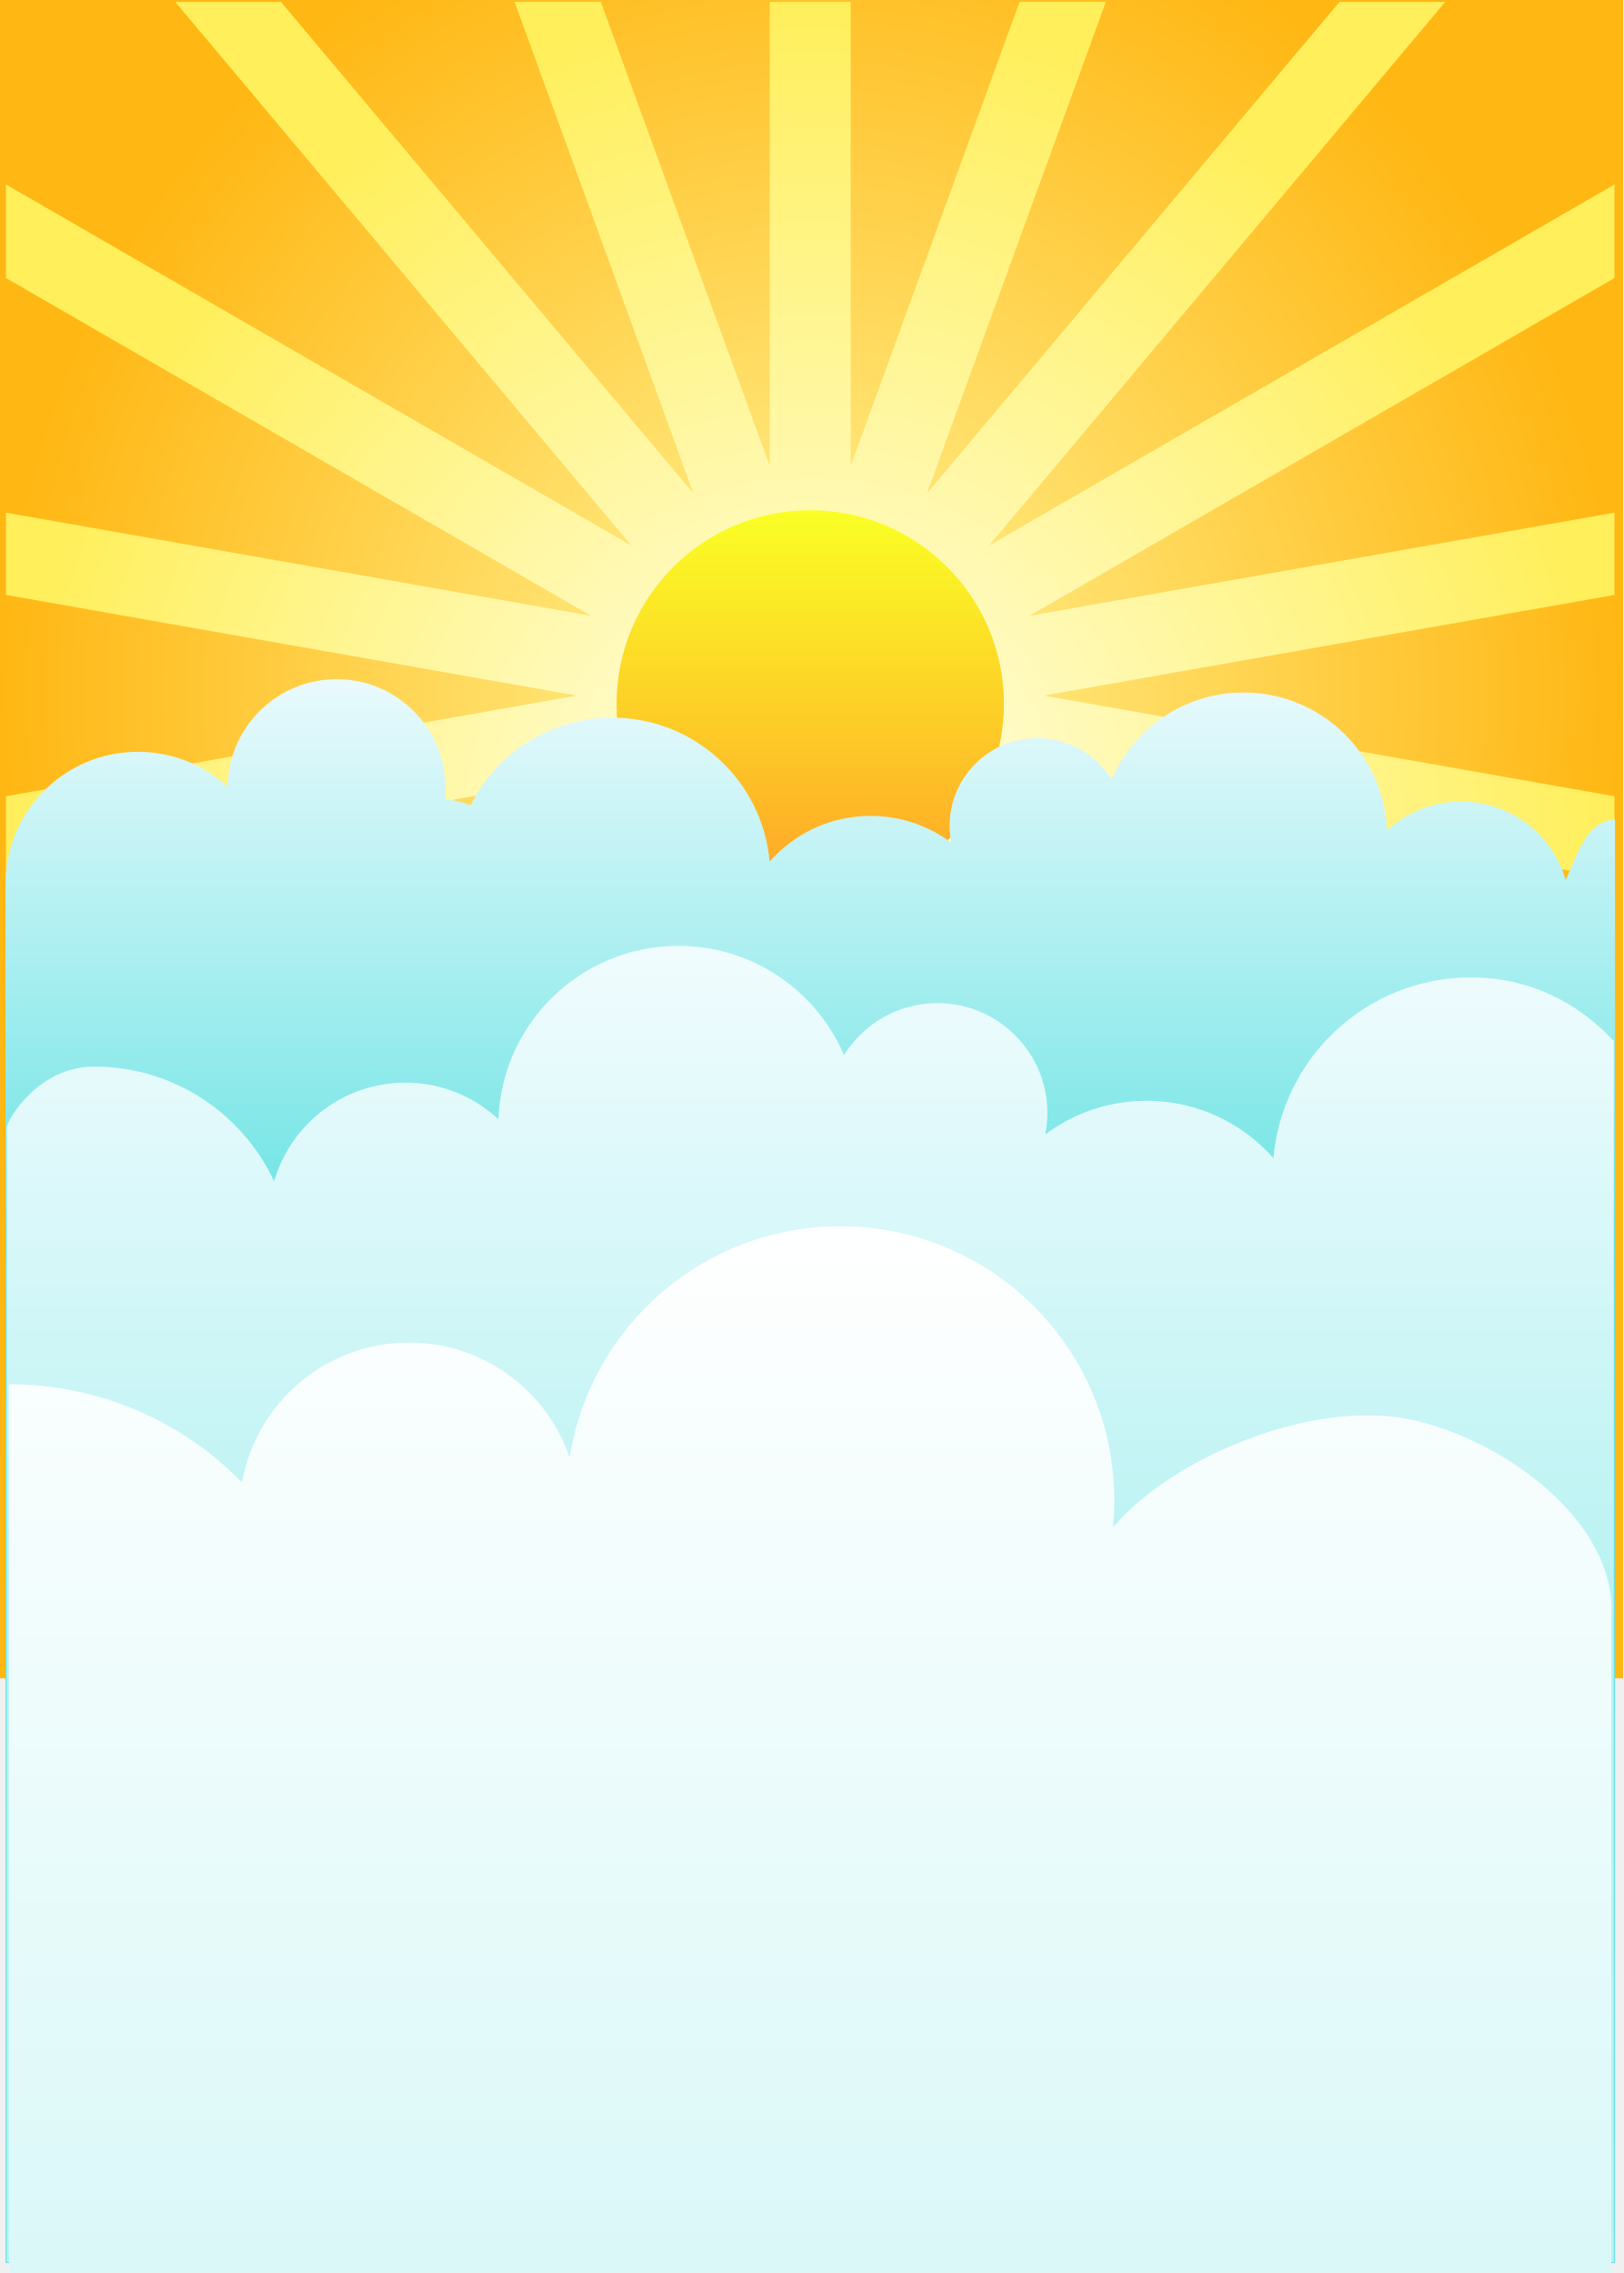
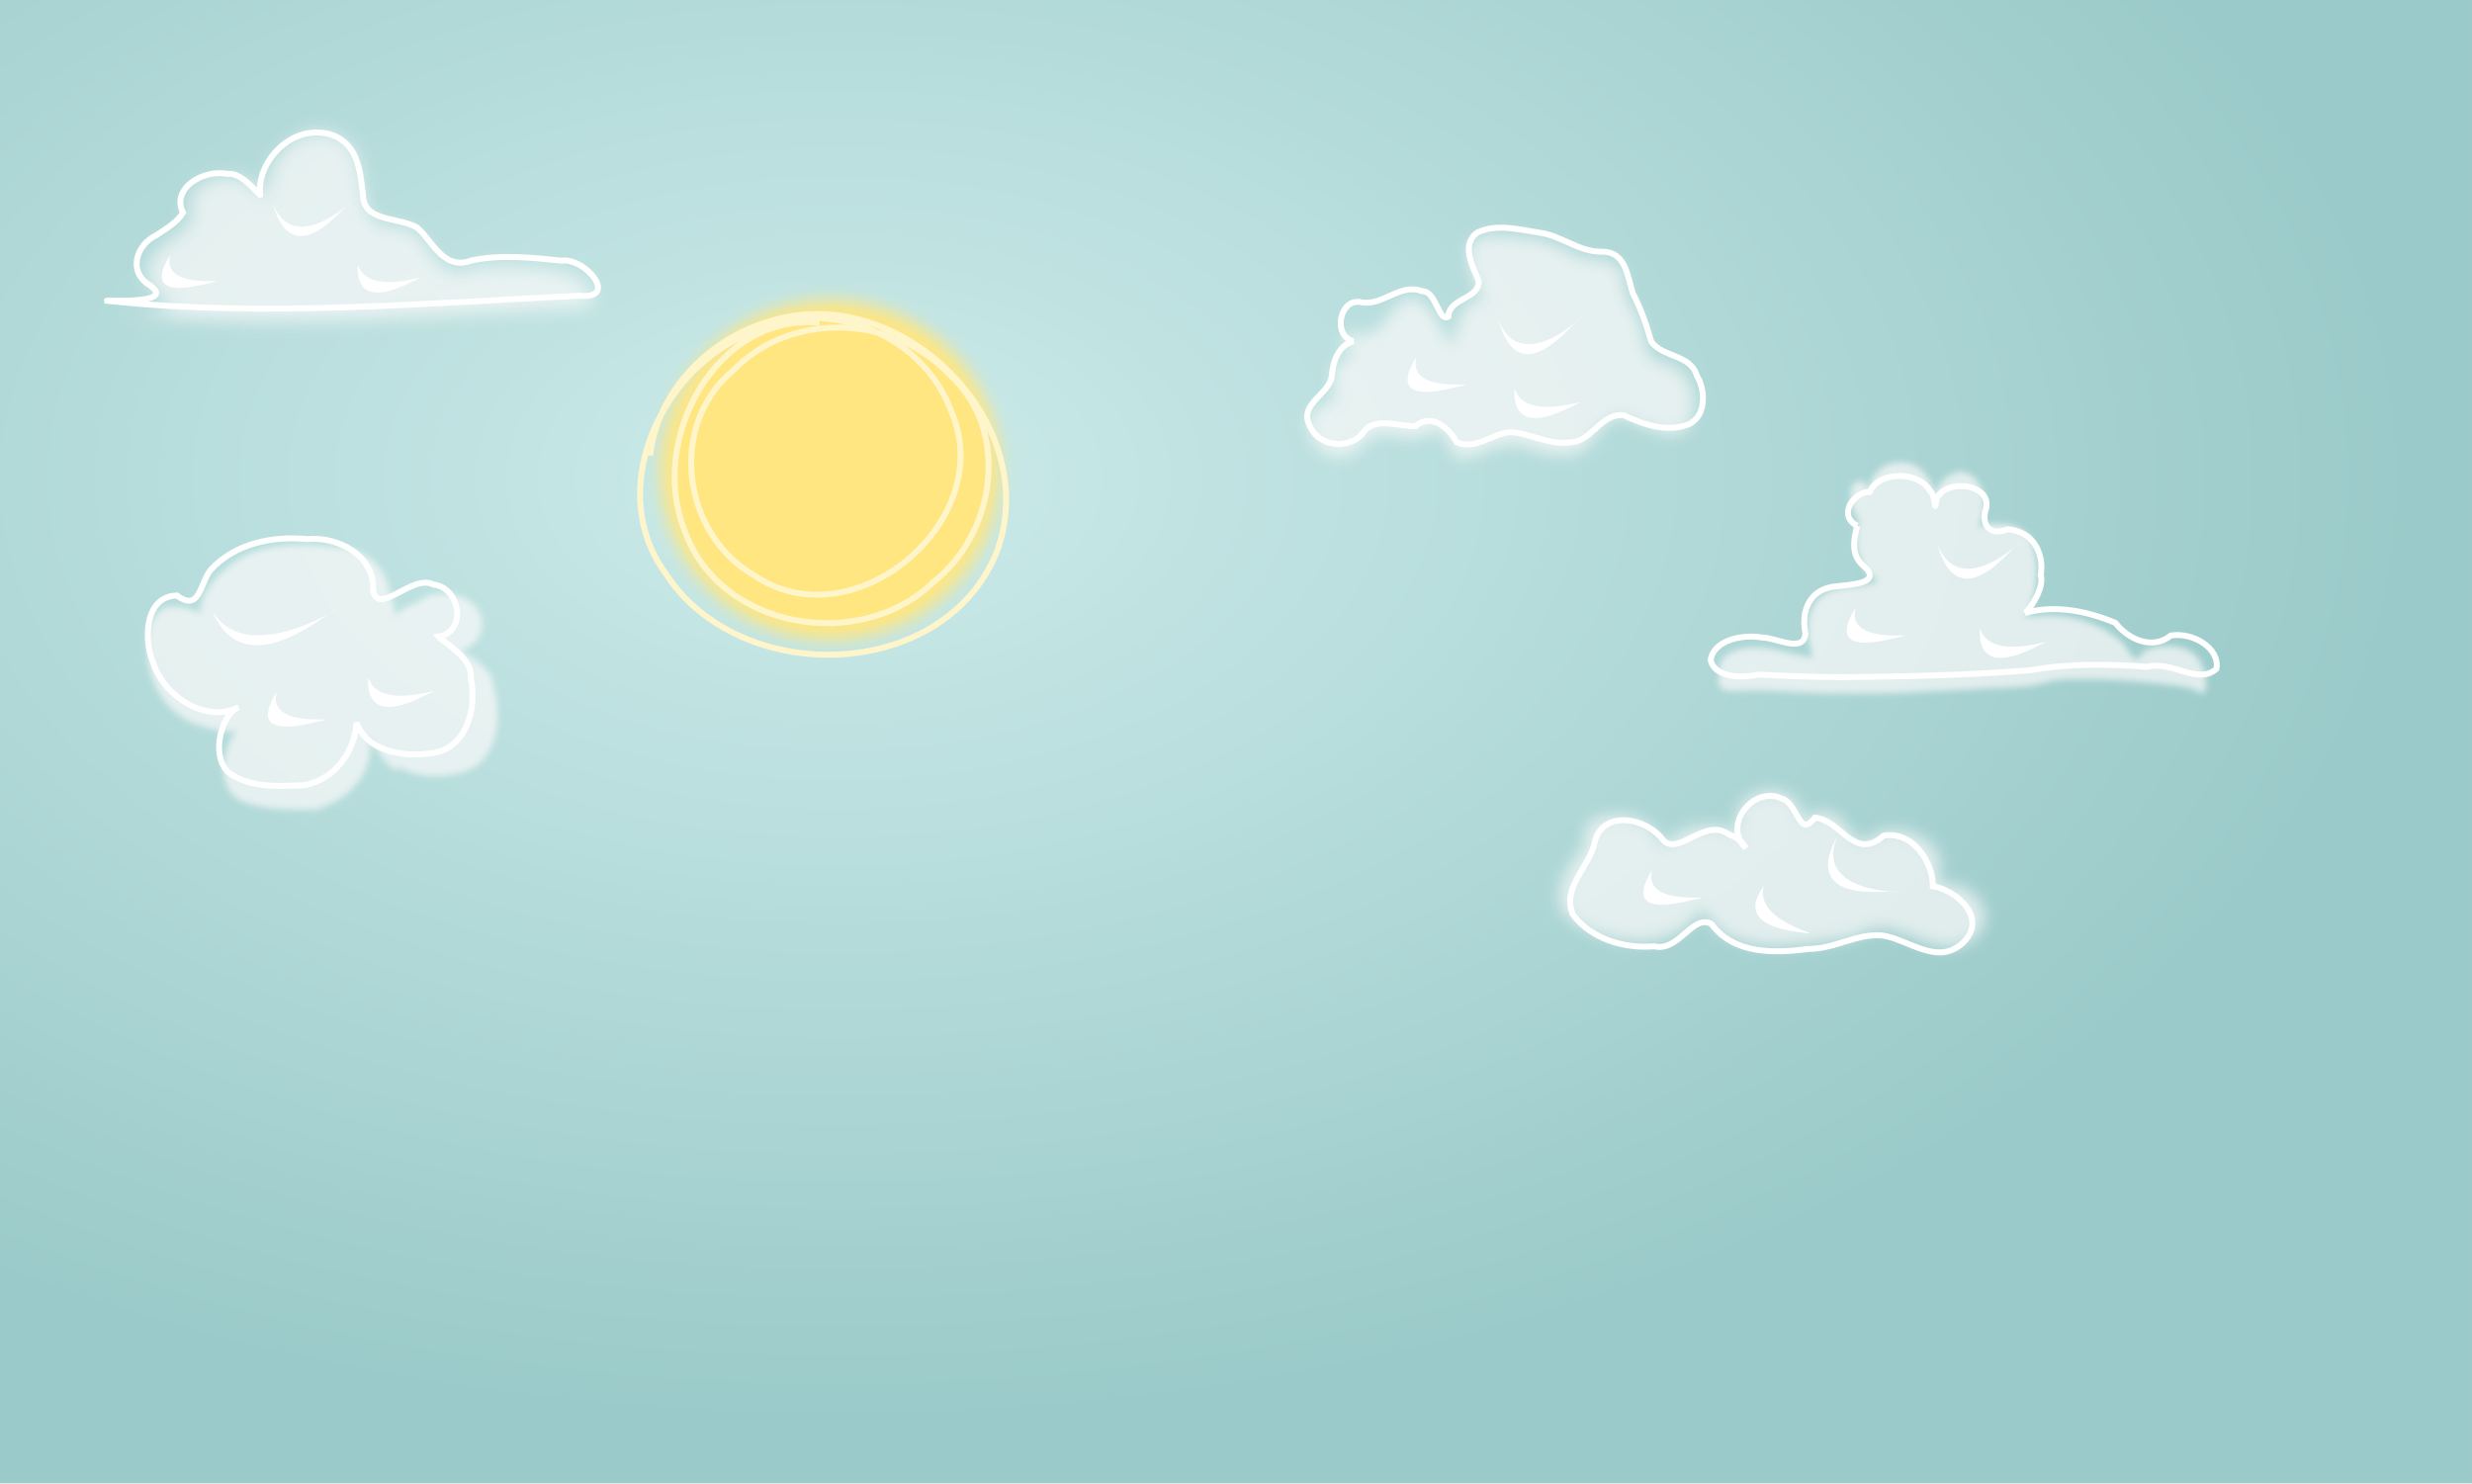
- <svg xmlns="http://www.w3.org/2000/svg" id="svg10553" viewBox="0 0 754.29 1056.4" version="1.1">
-   <defs id="defs10555">
-     <linearGradient id="linearGradient5190" y2="1058.8" gradientUnits="userSpaceOnUse" x2="376.42" gradientTransform="translate(-977.03 174.68)" y1="569.37" x1="376.42">
-       <stop id="stop5126" style="stop-color:#ffffff" offset="0" />
-       <stop id="stop5128" style="stop-color:#daf8f8" offset="1" />
-     </linearGradient>
-     <linearGradient id="linearGradient5193" y2="746.39" gradientUnits="userSpaceOnUse" x2="376.83" gradientTransform="translate(-977.44 174.68)" y1="439.05" x1="376.83">
-       <stop id="stop5142" style="stop-color:#f1fcfe" offset="0" />
-       <stop id="stop5144" style="stop-color:#b8f2f2" offset="1" />
-     </linearGradient>
-     <linearGradient id="linearGradient5196" y2="577.69" gradientUnits="userSpaceOnUse" x2="373.68" gradientTransform="translate(-974.29 174.68)" y1="315.05" x1="373.68">
-       <stop id="stop5158" style="stop-color:#eafafd" offset="0" />
-       <stop id="stop5160" style="stop-color:#6ae3e3" offset="1" />
-     </linearGradient>
-     <linearGradient id="linearGradient5307" y2="409.51" gradientUnits="userSpaceOnUse" x2="374.29" y1="238.08" x1="374.29">
-       <stop id="stop4013" style="stop-color:#faff25" offset="0" />
-       <stop id="stop4015" style="stop-color:#ffa328" offset="1" />
-     </linearGradient>
-     <radialGradient id="radialGradient5333" gradientUnits="userSpaceOnUse" cy="389.8" cx="373.67" gradientTransform="matrix(1 0 0 1.038 -974.29 159.85)" r="373.77">
-       <stop id="stop5329" style="stop-color:#ffffea" offset="0" />
-       <stop id="stop5331" style="stop-color:#ffef5b" offset="1" />
+ <svg xmlns="http://www.w3.org/2000/svg" id="svg5108" viewBox="0 0 2500 1500.2" version="1.1">
+   <defs id="defs5110">
+     <radialGradient id="radialGradient4863" gradientUnits="userSpaceOnUse" cy="1737" cx="-807.38" gradientTransform="matrix(1.2796 0 0 .76782 2904.4 -991.43)" r="1250">
+       <stop id="stop4857" style="stop-color:#ccebea" offset="0" />
+       <stop id="stop4859" style="stop-color:#9acac9" offset="1" />
    </radialGradient>
-     <radialGradient id="radialGradient10551" gradientUnits="userSpaceOnUse" cx="374.29" cy="324.62" r="377.14" gradientTransform="matrix(1 0 0 1.0341 -974.29 161.35)">
-       <stop id="stop5313" style="stop-color:#fff598" offset="0" />
-       <stop id="stop5315" style="stop-color:#ffb713" offset="1" />
-     </radialGradient>
+     <filter id="filter4102" color-interpolation-filters="sRGB">
+       <feGaussianBlur id="feGaussianBlur4104" stdDeviation="6.187" />
+     </filter>
+     <filter id="filter4094-8" width="1.084" y="-.106" x="-.042" height="1.211" color-interpolation-filters="sRGB">
+       <feGaussianBlur id="feGaussianBlur4096-2" stdDeviation="8.465" />
+     </filter>
+     <filter id="filter4090-1" width="1.082" y="-.112" x="-.041" height="1.223" color-interpolation-filters="sRGB">
+       <feGaussianBlur id="feGaussianBlur4092-7" stdDeviation="7.374" />
+     </filter>
+     <filter id="filter4086-2-9" color-interpolation-filters="sRGB">
+       <feGaussianBlur id="feGaussianBlur4088-3-6" stdDeviation="7.71" />
+     </filter>
+     <filter id="filter4086-6" color-interpolation-filters="sRGB">
+       <feGaussianBlur id="feGaussianBlur4088-6" stdDeviation="7.71" />
+     </filter>
  </defs>
-   <g id="layer1" transform="translate(977.14 -175.62)">
-     <rect id="rect5309" style="fill:url(#radialGradient10551)" height="780" width="754.29" y="175.62" x="-977.14" />
-     <path id="rect5289" style="fill:url(#radialGradient5333)" d="m-895.72 176.49 212 252.69-290.66-167.84v43.5l271.91 156.97-271.91-47.938v38.25l265.28 46.781-265.28 46.781v38.281l271.84-47.938-271.84 156.97v43.469l290.69-167.84-222.88 265.59 28.844 24.219 222.88-265.59-118.59 325.84 35.406 12.875 118.59-325.88v346.78h37.656v-346.78l118.59 325.88 35.406-12.875-118.56-325.78 222.84 265.53 28.844-24.219-222.88-265.59 290.69 167.84v-43.469l-271.81-156.97 271.81 47.938v-38.281l-265.31-46.781 265.31-46.781v-38.25l-271.88 47.938 271.88-156.97v-43.5l-290.66 167.81 212-252.66h-49.156l-191.72 228.47 83.156-228.47h-40.094l-78.469 215.62v-215.62h-37.656v215.62l-78.469-215.62h-40.094l83.125 228.47-191.69-228.47h-49.156z" />
-     <path id="path5293" style="fill:url(#linearGradient5307)" d="m460 323.79c0 47.339-38.376 85.714-85.714 85.714-47.339 0-85.714-38.376-85.714-85.714 0-47.339 38.376-85.714 85.714-85.714 47.339 0 85.714 38.376 85.714 85.714z" transform="matrix(1.05 0 0 1.05 -993.61 162.78)" />
-     <path id="path4655" style="fill:url(#linearGradient5196)" d="m-226.62 1227.4v-670.83c-13.145 0-17.721 16.903-22.923 28.069-6.114-21.09-25.562-36.527-48.623-36.527-13.301 0-25.385 5.141-34.421 13.529-1.327-35.662-30.662-64.172-66.648-64.172-27.512 0-51.114 16.655-61.306 40.436-7.186-11.544-19.973-19.241-34.573-19.241-22.486 0-40.719 18.232-40.719 40.719 0 2.696 0.26 5.334 0.76 7.883-10.439-7.815-23.417-12.444-37.461-12.444-18.714 0-35.49 8.214-46.951 21.239-3.314-37.504-34.798-66.909-73.163-66.909-28.824 0-53.77 16.6-65.801 40.762-3.731-1.507-7.726-2.499-11.901-2.867 0.17-1.688 0.261-3.414 0.261-5.147 0-27.962-22.659-50.621-50.621-50.621-27.766 0-50.306 22.344-50.621 50.035-10.967-10.112-25.624-16.287-41.717-16.287-33.994 0-61.545 27.551-61.545 61.545v640.83h747.97z" />
-     <path id="path4849" style="fill:url(#linearGradient5193)" d="m-227.2 659.47v567.44h-746.83v-527.4c0.472-3.571 14.583-28.186 40.636-28.186 37.031 0 68.962 21.829 83.632 53.32 7.674-26.473 32.087-45.851 61.034-45.851 16.696 0 31.865 6.454 43.206 16.983 1.665-44.764 38.488-80.552 83.66-80.552 34.534 0 64.16 20.906 76.954 50.757 9.021-14.491 25.071-24.152 43.397-24.152 28.226 0 51.112 22.886 51.112 51.112 0 3.384-0.327 6.695-0.954 9.895 13.104-9.81 29.395-15.62 47.023-15.62 23.49 0 44.548 10.31 58.935 26.66 4.16-47.077 43.68-83.987 91.837-83.987 26.747 0 49.51 11.388 66.353 29.579z" />
-     <path id="path4847" style="fill:url(#linearGradient5190)" d="m-972.99 818.94v413.02h744.64v-304.87c2.857-44.071-49.872-82.085-92.114-91.487-48.201-10.728-114.57 19.464-139.46 49.959 0.411-4.166 0.619-8.414 0.619-12.689 0-70.321-57.007-127.33-127.33-127.33-63.576 0-116.26 46.619-125.78 107.52-10.553-31.101-40.005-53.451-74.673-53.451-38.832 0-71.074 28.071-77.591 65.035-27.199-28.175-66.057-45.714-108.31-45.714z" />
+   <g id="layer1" transform="translate(772.86 223.44)">
+     <g id="g5553" transform="translate(-1796 -82.053)">
+       <rect id="rect4401-0" style="color:#000000;fill:url(#radialGradient4863)" height="1500.2" width="2500" y="-141.39" x="1023.1" />
+       <g id="g3085" transform="matrix(1.2862 0 0 1.2862 2607.8 -203.41)">
+         <path id="path2877" style="color:#000000;filter:url(#filter4102);fill:#ffe680" d="m-461.83 411.55c0 68.342-55.402 123.74-123.74 123.74-68.342 0-123.74-55.402-123.74-123.74 0-68.342 55.402-123.74 123.74-123.74 68.342 0 123.74 55.402 123.74 123.74z" transform="matrix(1.0758 0 0 1.0758 50.614 -24.929)" />
+         <path id="path2994" style="color:#000000;stroke:#fff5cb;stroke-width:4.665;fill:none" d="m-587.66 301.98c-81.452-7.527-134.23 91.929-106.48 162.2 26.93 79.04 138.31 97.866 196.07 41.778 48.846-38.348 60.975-119.17 12.759-163.02-43.94-47.131-124.57-50.608-170.05-3.535-51.969 42.963-40.367 129.02 16.698 161.54 78.121 52.644 192.27-43.905 154.41-129.7-23.584-63.601-104.64-92.554-163.32-58.725-66.684 30.293-107.65 122.15-61.576 185.94 57.423 90.312 219.49 87.041 260.94-16.432 37.144-101.44-75.406-212.28-176.77-181.65-48.67 13.184-90.128 55.126-95.967 106.23" />
+       </g>
+       <g id="g3190-5" transform="translate(1024.1 -533.86)">
+         <path id="path3089-9" style="color:#000000;fill-opacity:.728;filter:url(#filter4094-8);fill:#f9f9f9" d="m193.35 613.36c-17.156-49.346 68.117-57.476 75.888-12.586-9.923-44.925 42.024-101.03 83.52-62.121 25.772 31.155-2.516 89.119 54.754 82.922 35.101 14.635 27.496 61.1 74.035 40.94 35.305-0.945 125.53-5.742 114.89 40.48-155.14 7.029-312 25.789-467.43 6.909-65.014-3.549 88.827 8.106 27.008-20.991-30.289-39.571 30.833-56.071 37.339-75.552z" />
+         <path id="path3089-0-4" style="color:#000000;stroke:#ffffff;stroke-width:6;fill:none" d="m184.16 607.58c-12.364-24.075 20.281-44.506 45.259-39.083 15.662-2.666 35.91 27.583 32.63 19.791-2.947-32.349 31.703-70.779 70.635-59.986 28.708 8.626 30.686 38.137 33.281 60.576 0.326 28.781 35.51 22.46 54.95 33.866 15.412 13.221 26.593 43.812 54.81 33.244 29.468-6.343 60.779-3.059 90.607 0.16 24.871-3.855 59.538 39.494 18.591 35.402-159.04 7.637-319.02 22.187-477.95 5.141-0.183-0.857 71.412 3.987 43.61-15.705-22.351-13.18-14.358-40.769 7.001-50.857 9.686-6.634 20.655-12.702 26.578-22.551z" />
+         <path id="path2875-0-3" style="fill:#ffffff" d="m360.89 660.33c-1.054 15.675 3.162 41.277 49.011 19.855s-36.363 18.287-49.011-19.855z" />
+         <path id="path2873-8-7" style="fill:#ffffff" d="m275.02 598.45c5.843 22.273 22.238 56.126 67.763 8.93 45.01-46.662-41.317 58.512-67.763-8.93z" />
+         <path id="path2871-9-8" style="fill:#ffffff" d="m171.25 650.5c-10.125 15.451-21.467 41.95 31.234 30.278 52.701-11.671-42.559 10.554-31.234-30.278z" />
+       </g>
+       <g id="g4075-2" transform="translate(2806.4 485.23)">
+         <path id="path3969-8" style="color:#000000;fill-opacity:.728;filter:url(#filter4090-1);fill:#f9f9f9" d="m-18.399 224.78c-13.748-13.116-11.778-38.736 6.66-46.717 17.357-10.438 45.435-4.837 50.838 16.487 0.3 8.336 2.134 18.124 6.888 5.495 15.015-17.328 37.554 3.609 44.602 18.605 10.234 16.399 25.168-10.934 40.927-5.534 21.563-1.532 45.088 12.405 48.17 34.555-2.264 10.279-4.748 25.015 11.166 19.611 18.983 2.838 39.248 21.32 32.191 41.573-7.48 21.365-35.29 27.586-54.653 18.865-20.274-6.657-41.535-20.694-63.502-12.279-16.311 10.044-36.498 8.75-54.759 12.396-32.911 4.007-70.867 5.869-98.046-16.108-7.417-7.834-14.139-27.335-21.508-8.617-25.164 27.141-68.091 27.234-100.56 14.068-12.337-5.75-26.228-11.744-33.958-23.278-8.867-19.908 4.389-41.099 16.697-56.371 11.516-10.552-0.227-32.907 20.87-37.273 22.556-7.685 54.136 0.034 63.35 23.617 0.726 14.238 12.564-10.04 22.004-9.973 19.523-8.932 50.146-9.527 62.619 10.878z" />
+         <path id="path3969-9-8" style="color:#000000;stroke:#ffffff;stroke-width:6;fill:none" d="m-17.634 231.13c-24.039-23.097 7.419-62.743 35.334-50.445 18.178 4.507 17.483 41.925 34.494 19.727 27.585 2.794 39.369 44.723 69.721 18.091 29.78-4.535 49.793 27.229 49.513 51.18 24.786 4.363 56.091 32.825 30.377 57.322-25.53 23.702-54.302-3.152-80.936-7.383-26.039-2.581-48.798 13.683-74.941 13.526-33.588 4.495-75.745 5.979-98.273-25.219-19.173-10.686-32.849 28.607-58.158 22.59-29.615 2.56-63.785-7.212-82.181-32.417-11.35-28.15 18.03-48.405 22.447-74.099 9.226-32.195 52.362-23.042 68.444-1.525 15.06 18.363 42.274-22.773 66.75-5.245 7.126 2.395 13.621 7.057 17.408 13.897z" />
+         <path id="path2875-1-7" style="fill:#ffffff" d="m0.483 269.67c-10.071 13.21-21.331 38.22 31.247 45.87 52.577 7.65-42.457-4.92-31.247-45.87z" />
+         <path id="path2873-2-6" style="fill:#ffffff" d="m74.755 219.5c-11.845 21.254-24.155 59.002 44.821 55.91 68.196-3.057-74.055 14.788-44.821-55.91z" />
+         <path id="path2871-4-0" style="fill:#ffffff" d="m-112.34 253.43c-10.614 16.336-22.503 44.353 32.741 32.013s-44.613 11.158-32.741-32.013z" />
+       </g>
+       <g id="g4278-4" transform="translate(3036.4 -610.72)">
+         <path id="path4106-9" style="color:#000000;fill-opacity:.728;filter:url(#filter4086-2-9);fill:#f9f9f9" transform="matrix(.39702 0 0 .39545 310.83 514.85)" d="m-1118.1 1213.7c-24.616-24.874-37.134-117.03 15.636-93.245 9.593 16.693 11.2 39.254 12.096 5.984 14.197-67.04 109.12-80.725 144.51-23.266 18.436 15.716 27.464 81.079 18.337 76.234-8.247-47.39 45.907-109.04 93.865-80.167 41.855 30.887 43.839 95.442 15.575 136.1 42.345-18.992 109.24-17.428 136.74 27.438 21.552 55.029 19.395 119.24-0.885 174.2 4.6 25.524-64.706 53.994-20.624 28.944 83.942-17.718 179.08-1.511 245.47 55.042 26.488 15.368 39.284 79.9 62.943 31.26 37.286-20.179 88.287-20.696 124.8 1.781 30.734 20.697 44.606 83.45 28.623 106.57-34.036-22.194-78.559-21.871-118.06-27.968-87.694-8.619-175.99-14.297-264.05-7.894-60.956 22.771-127.96 16.934-191.91 22.607-114.05 4.714-227.89 14.677-342.18 10.433-84.663 3.392-168.66-8.838-253.35-6.481-34.334 1.337-77.224 9.007-63.47-40.347-8.518-54.173 47.559-69.325 89.739-69.241 46.38-0.684 90.477 15.808 135.82 22.921 26.122 17.067-7.658-53.803 1.649-60.567-7.215-48.758 19.205-104.59 72.104-111.7 31.886-10.395 87.254-7.543 105.23-21.744-44.282-29.657-62.791-85.224-52.611-136.48 1.012-6.859 2.348-13.67 3.998-20.405z" />
+         <path id="path4106-4-1" style="color:#000000;stroke:#ffffff;stroke-width:6;fill:none" d="m-135.01 1001.2c-20.881-10.969-2.557-35.104 12.62-34.289 9.258-21.729 49.773-21.089 60.901-1.23 6.562 5.434 4.244 25.984 6.602 8.691 9.052-21.877 55.356-15.76 50.377 8.673-5.448 14.263 1.598 29.709 21.464 21.665 27.704 1.915 37.018 26.544 33.672 46.349 3.969 13.556-11.921 35.536-15.861 38.286 30.343-8.777 63.596-1.7 91.338 10.019 12.475 16.106 36.986 28.138 56.045 12.753 22.944-3.611 49.943 13.265 46.11 33.79-18.94 16.641-45.866-8.982-69.58-2.06-39.438-2.887-79.542-3.74-118.42 3.404-63.376 5.098-127.13 6.329-190.76 7.043-28.512-0.2-57.004-1.27-85.464-2.673-16.36 4.34-44.085 2.389-47.235-14.849 3.099-20.117 32.154-26.225 52.558-22.569 14.092 0.224 41.672 16.293 43.276-4.213-4.081-18.333 1.129-41.989 26.296-46.976 16.224-2.463 54.657-2.362 31.596-22.103-12.052-10.778-8.986-26.626-5.541-39.714z" />
+         <path id="path2875-18-2" style="fill:#ffffff" d="m-10.951 1105.1c-1.105 16.573 3.315 43.642 51.376 20.992s-38.117 19.335-51.376-20.992z" />
+         <path id="path2873-6-2" style="fill:#ffffff" d="m-53.703 1020c6.125 23.548 23.311 59.34 71.033 9.442 47.182-49.335-43.311 61.863-71.033-9.442z" />
+         <path id="path2871-43-2" style="fill:#ffffff" d="m-136.64 1084.3c-10.614 16.336-22.503 44.353 32.741 32.013s-44.613 11.158-32.741-32.013z" />
+       </g>
+       <g id="g4285-4" transform="translate(919.17 -493.71)">
+         <path id="path4108-6" style="color:#000000;fill-opacity:.728;filter:url(#filter4086-2-9);fill:#f9f9f9" transform="matrix(.39702 0 0 .39545 310.83 514.85)" d="m472.88 1125.3c2.143-73.006-56-132.54-128.46-135.67-76.42-8.885-154.56-12.585-228.52 14.943-60.054 27.53-129.27 90.137-126.95 153.87-20.94-11.999-64.442-26.288-95.017-13.258-36.562 25.882-43.801 68.802-39.775 110.49 0.816 83.329 54.167 167.46 137 190.03 36.225 12.751 103.77 29.511 121.53-13.258-23.742 3.857-50.53 48.621-57.452 79.55-16.79 49.014-5.592 114.26 50.823 130.37 56.302 19.218 115.68 18.092 174.57 17.678 76.406-18.11 145.94-84.022 141.42-166.42-4.873-59.395 33.114 84.388 79.55 60.356 58.485 32.095 139.18 22.158 185.62-2.21 67.661-46.741 68.356-148.02 46.404-218.76-2.422-39.786-93.277-90.13-92.808-77.34 28.479-1.911 62.313-27.98 64.082-57.452 12.679-46.94-34.516-85.327-77.34-88.388-28.005-7.604-60.296 0.941-77.34 15.468-21.883 13.084-53.595 18.874-59.662 37.565-6.661 7.218-7.25-40.613-13.258-39.775-3.673-2.933-4.62 8.955-4.419 2.21z" />
+         <path id="path4108-5-0" style="color:#000000;stroke:#ffffff;stroke-width:6;fill:none" d="m481.21 949.71c2.118-35.346-35.441-55.197-66.343-52.063-34.91-3.516-73.068 4.142-97.676 30.924-11.032 12.975-10.885 43.626-34.279 26.081-33.332 0.911-33.785 45.757-23.733 68.731 10.901 33.243 53.116 60.982 85.963 44.27-16.5 6.429-29.197 48.23-10.028 65.916 21.335 16.177 51.211 14.028 76.506 12.952 30.19-5.449 51.084-33.196 52.958-63.216 10.397 29.518 48.079 34.932 74.928 30.987 36.277-3.633 47.122-45.416 40.589-76.061 2.234-20.645-27.908-36.194-32.676-42.059 29.372-4.901 22.009-49.702-5.209-52.644-21.234-11.143-55.209 32.562-61 6.181z" />
+         <path id="path2875-18-0-2" style="fill:#ffffff" d="m476.37 1037.7c-1.105 16.573 3.315 43.642 51.376 20.992s-38.117 19.335-51.376-20.992z" />
+         <path id="path2873-6-7-3" style="fill:#ffffff" d="m318.71 970.27c9.331 23.548 35.514 59.34 108.22 9.442 71.881-49.335-65.983 61.863-108.22-9.442z" />
+         <path id="path2871-43-8-9" style="fill:#ffffff" d="m383.82 1052.2c-10.614 16.336-22.503 44.353 32.741 32.013s-44.613 11.158-32.741-32.013z" />
+       </g>
+       <g id="g3078-8" transform="translate(2332.2 -279.62)">
+         <path id="path2826-6" style="filter:url(#filter4086-6);fill-opacity:.728;fill:#f9f9f9" d="m60.218 493.4c-20.924-6.509-13.964-22.778 9.669-16.935 17.653 2.63 29.907-34.67 46.32-36.903 19.404-1.631 32.441 30.507 39.878 44.047 13.202 20.964 4.944 17.479 2.583 4.321 4.841-12.756 10.439-51.377 28.175-45.619 10.474 6.573-11.11-29.433-4.437-20.092-7.965-14.6-13.674-41.399 10.115-45.177 16.096-2.248 32.193 1.98 48.28 2.285 18.248 2.808 34.106 12.366 50.399 20.029 17.041 0.423 44.506 1.433 42.152 24.044 0.475 18.995 17.361 32.62 18.864 50.848 1.212 13.56 7.428 32.375 25.169 30.969 27.09 10.825 35.25 43.827 18.751 68.098-16.71 12.067-35.471-3.322-54.05-7.516-14.58-17.178-36.825 8.85-45.232 24.541-18.965 13.832-44.955 7.638-64.726-1.149-21.093-5.244-40.424 7.338-59.662 12.936-20.953 1.825-13.627-35.272-35.363-26.188-15.959 11.326-33.68 0.935-51.161 2.291-15.644 0.306-18.885 19.483-34.223 21.104-19.471 5.745-34.075-12.333-37.112-28.428-6.802-21.542 23.512-19.749 26.821-35.462-4.002-12.756-6.761-26.582 9.171-33.376 3.509-2.552 7.07-5.187 9.618-8.668z" />
+         <path id="path2826-0-8" style="stroke:#ffffff;stroke-width:6;fill:none" d="m59.681 483.3c-21.74-4.934-13.861-45.069 8.547-39.216 21.501 3.478 39.338-20.035 60.902-11.255 14.422-0.693 16.819 32.262 26.597 25.59 0.7-19.11 31.366-17.303 30.695-36.056-6.252-14.733-18.338-37.069-1.247-48.991 19.946-9.42 42.84-2.627 63.549 0.306 22.187 3.44 39.943 19.946 63.121 19.141 23.29 0.295 24.992 25.03 30.343 41.91 8.142 15.602 13.992 32.168 18.73 49.117 11.799 16.076 40.053 12.902 46.036 34.379 9.731 15.742 9.643 43.719-11.155 50.2-21.292 6.71-43.447-1.128-62.638-10.111-22.886-2.897-32.051 26.478-54.031 27.286-21.24 3.358-40.564-9.433-61.296-10.293-18.189 1.685-34.872 18.442-53.627 10.224-8.25-15.15-25.85-29.55-41.65-16.36-17.76 0.84-42.488-10.96-54.272 8.23-14.193 15.69-43.306 12.27-52.217-7.45-13.281-23.33 20.56-32.77 21.787-52.19 1.431-14.65 6.6-29.93 21.833-34.46z" />
+         <path id="path2875-6" style="fill:#ffffff" d="m222.63 531.42c-1.105 16.573 3.315 43.642 51.376 20.992s-38.117 19.335-51.376-20.992z" />
+         <path id="path2873-9" style="fill:#ffffff" d="m206.39 461.74c6.125 23.548 23.311 59.34 71.033 9.442 47.182-49.335-43.311 61.863-71.033-9.442z" />
+         <path id="path2871-7" style="fill:#ffffff" d="m123.45 499.52c-10.614 16.336-22.503 44.353 32.741 32.013s-44.613 11.158-32.741-32.013z" />
+       </g>
+     </g>
  </g>
</svg>
